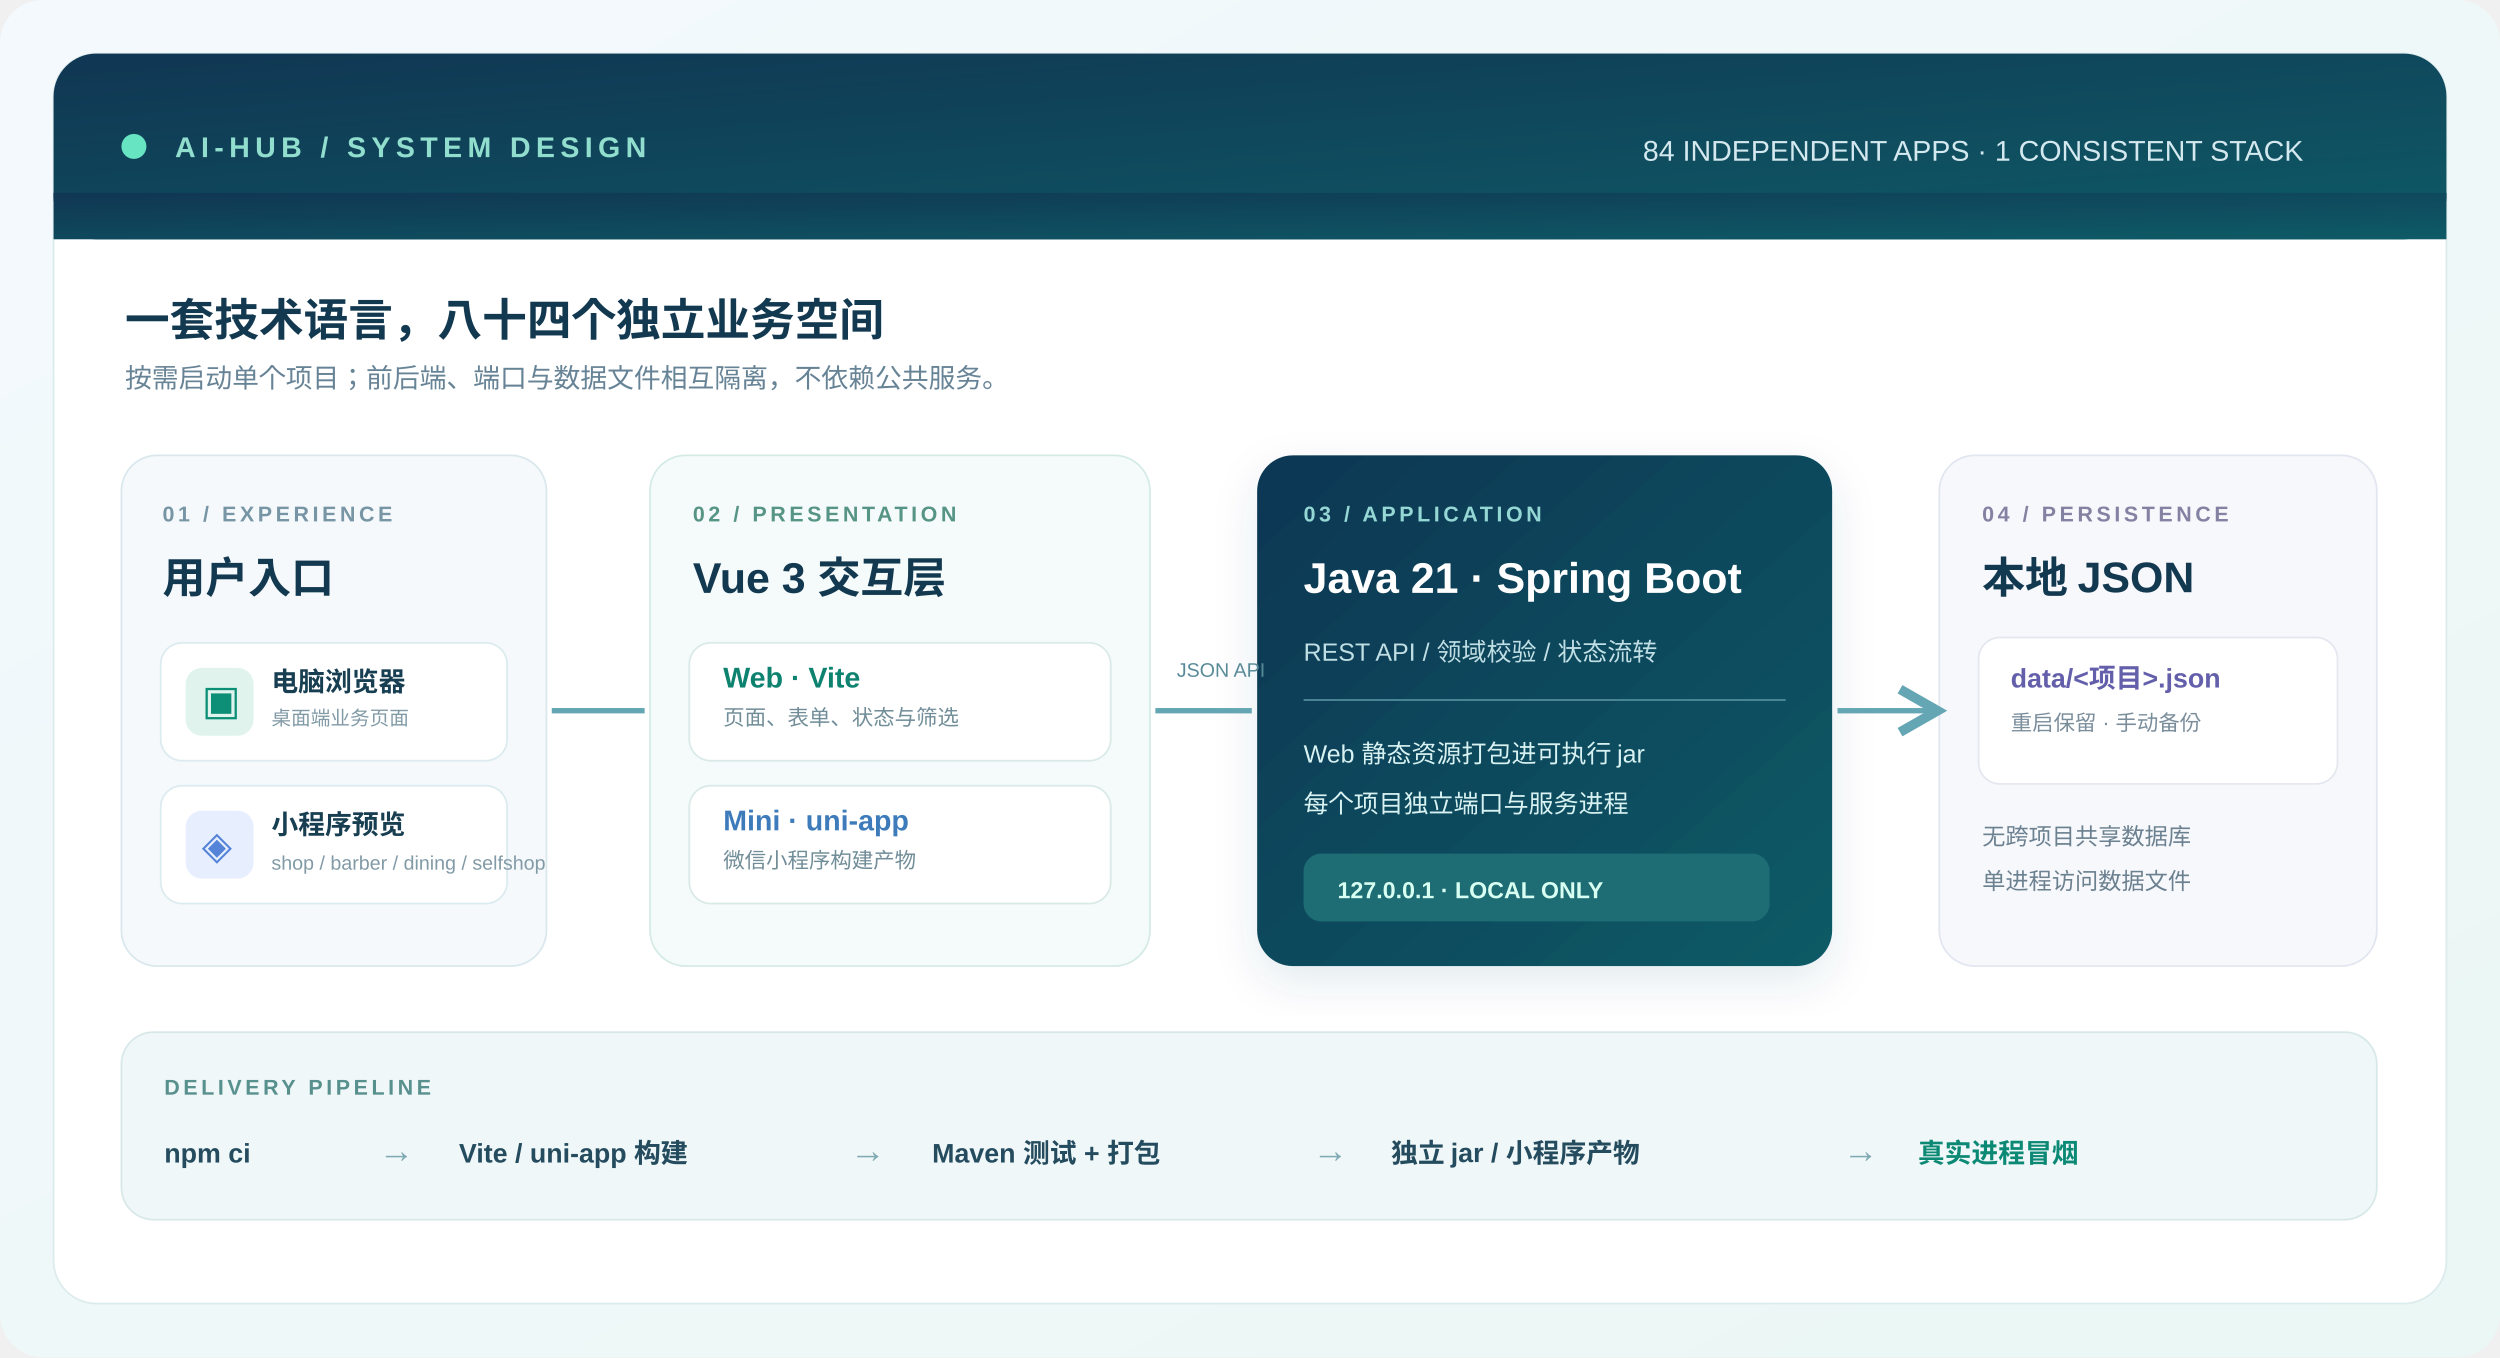
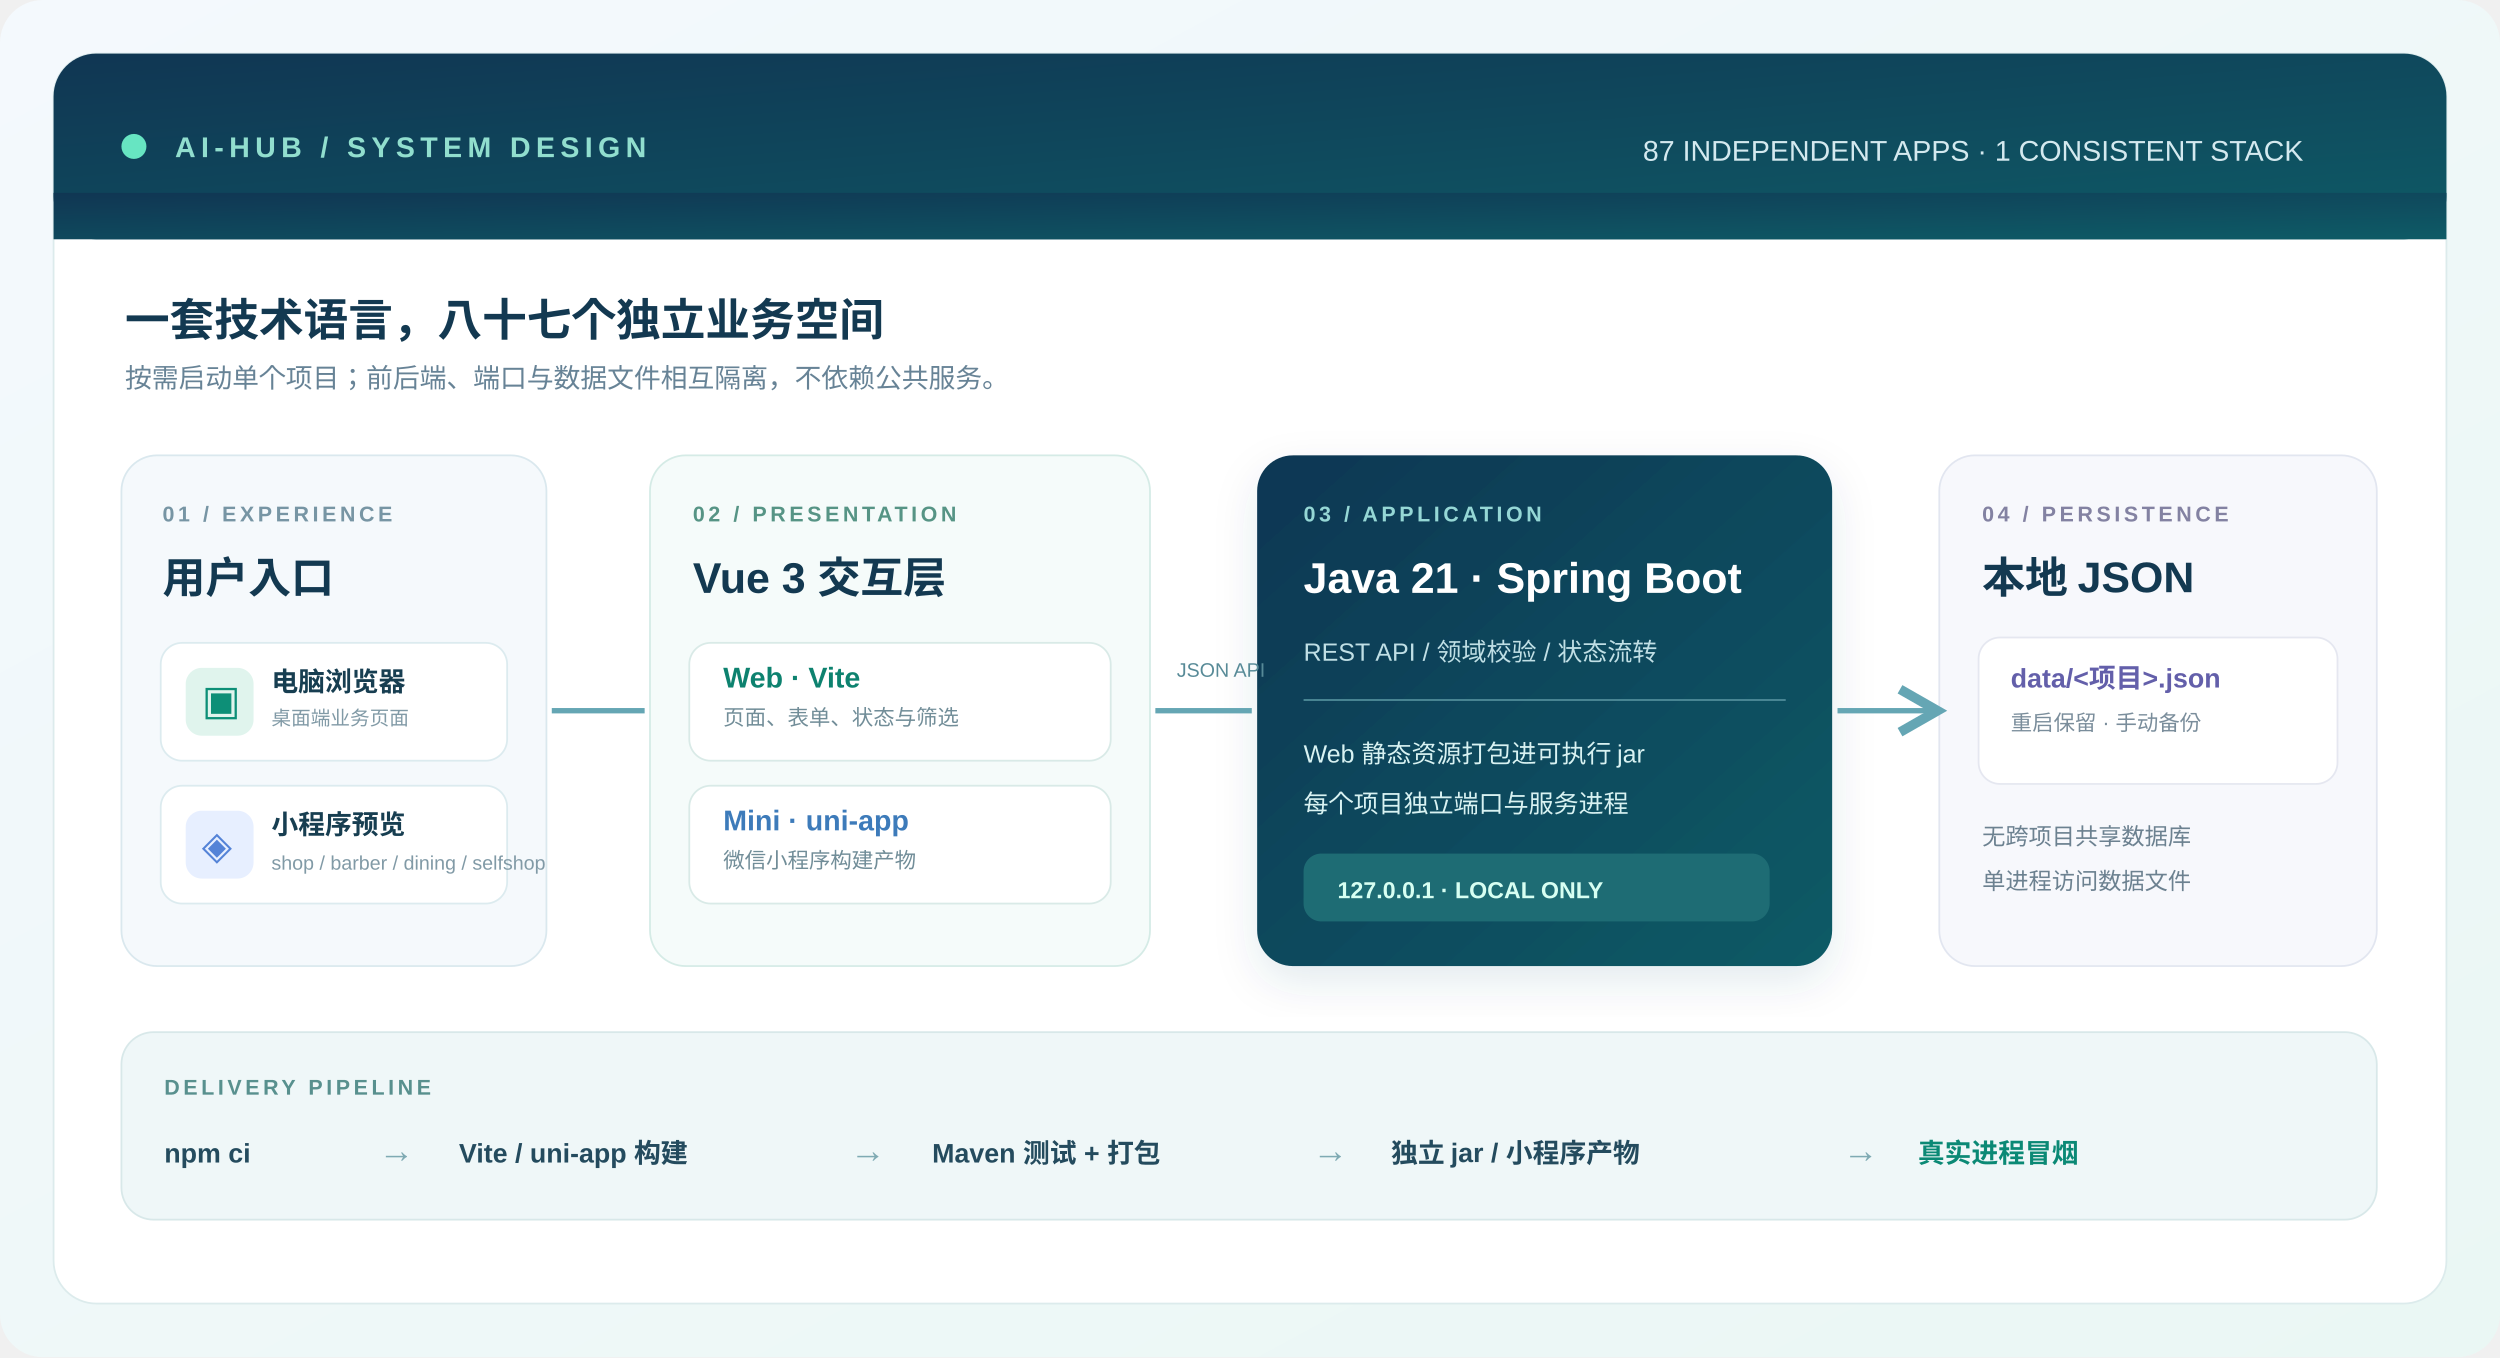
<svg xmlns="http://www.w3.org/2000/svg" width="1400" height="760" viewBox="0 0 1400 760" role="img" aria-labelledby="title desc">
  <defs>
    <linearGradient id="bg" x2="1" y2="1">
      <stop stop-color="#f4f9fd" />
      <stop offset="1" stop-color="#eaf7f4" />
    </linearGradient>
    <linearGradient id="dark" x2="1" y2="1">
      <stop stop-color="#103653" />
      <stop offset="1" stop-color="#0e5b66" />
    </linearGradient>
    <linearGradient id="teal" x2="1" y2="1">
      <stop stop-color="#0c927e" />
      <stop offset="1" stop-color="#1ab8a0" />
    </linearGradient>
    <filter id="shadow">
      <feDropShadow dx="0" dy="9" stdDeviation="12" flood-color="#1d4d65" flood-opacity=".11" />
    </filter>
    <marker id="arrow" markerWidth="10" markerHeight="10" refX="7" refY="5" orient="auto">
      <path d="M1 1l7 4-7 4" fill="none" stroke="#65a6b4" stroke-width="1.8" />
    </marker>
  </defs>
  <rect width="1400" height="760" rx="24" fill="url(#bg)" />
  <rect x="30" y="30" width="1340" height="700" rx="24" fill="#fff" stroke="#dcebec" />
  <rect x="30" y="30" width="1340" height="104" rx="24" fill="url(#dark)" />
  <rect x="30" y="108" width="1340" height="26" fill="url(#dark)" />
  <circle cx="75" cy="82" r="7" fill="#67e5c2" />
  <text x="98" y="88" font-family="Arial,sans-serif" font-size="16" letter-spacing="3" fill="#91dece" font-weight="700">AI-HUB / SYSTEM DESIGN</text>
-   <text x="920" y="90" font-family="Arial,sans-serif" font-size="16" fill="#d4e9ef">84 INDEPENDENT APPS  ·  1 CONSISTENT STACK</text>
+   <text x="920" y="90" font-family="Arial,sans-serif" font-size="16" fill="#d4e9ef">87 INDEPENDENT APPS  ·  1 CONSISTENT STACK</text>
  <g font-family="Arial,'Microsoft YaHei',sans-serif">
-     <text x="70" y="188" font-size="25" fill="#133951" font-weight="700">一套技术语言，八十四个独立业务空间</text>
+     <text x="70" y="188" font-size="25" fill="#133951" font-weight="700">一套技术语言，八十七个独立业务空间</text>
    <text x="70" y="217" font-size="15" fill="#678396">按需启动单个项目；前后端、端口与数据文件相互隔离，不依赖公共服务。</text>
    <rect x="68" y="255" width="238" height="286" rx="20" fill="#f5f9fc" stroke="#dae8ee" />
    <text x="91" y="292" font-size="12" fill="#7795a4" font-weight="700" letter-spacing="2">01 / EXPERIENCE</text>
    <text x="91" y="332" font-size="24" fill="#133951" font-weight="700">用户入口</text>
    <rect x="90" y="360" width="194" height="66" rx="12" fill="#fff" stroke="#dcebef" />
    <rect x="104" y="374" width="38" height="38" rx="9" fill="#e0f4ed" />
    <text x="113" y="400" font-size="23" fill="#0d8f77">▣</text>
    <text x="152" y="387" font-size="15" fill="#173e51" font-weight="700">电脑浏览器</text>
    <text x="152" y="406" font-size="11" fill="#819aa6">桌面端业务页面</text>
    <rect x="90" y="440" width="194" height="66" rx="12" fill="#fff" stroke="#dcebef" />
    <rect x="104" y="454" width="38" height="38" rx="9" fill="#e7efff" />
    <text x="113" y="481" font-size="22" fill="#5483d7">◈</text>
    <text x="152" y="467" font-size="15" fill="#173e51" font-weight="700">小程序预览</text>
    <text x="152" y="487" font-size="11" fill="#819aa6">shop / barber / dining / selfshop</text>
    <rect x="364" y="255" width="280" height="286" rx="20" fill="#f5fbfa" stroke="#d5ebe6" />
    <text x="388" y="292" font-size="12" fill="#569485" font-weight="700" letter-spacing="2">02 / PRESENTATION</text>
    <text x="388" y="332" font-size="24" fill="#133951" font-weight="700">Vue 3 交互层</text>
    <rect x="386" y="360" width="236" height="66" rx="12" fill="#fff" stroke="#d9eae7" />
    <text x="405" y="385" font-size="16" fill="#0d826f" font-weight="700">Web · Vite</text>
    <text x="405" y="406" font-size="12" fill="#718d98">页面、表单、状态与筛选</text>
    <rect x="386" y="440" width="236" height="66" rx="12" fill="#fff" stroke="#d9eae7" />
    <text x="405" y="465" font-size="16" fill="#3d7bba" font-weight="700">Mini · uni-app</text>
    <text x="405" y="486" font-size="12" fill="#718d98">微信小程序构建产物</text>
    <rect x="704" y="255" width="322" height="286" rx="20" fill="url(#dark)" filter="url(#shadow)" />
    <text x="730" y="292" font-size="12" fill="#95d7d5" font-weight="700" letter-spacing="2">03 / APPLICATION</text>
    <text x="730" y="332" font-size="24" fill="#fff" font-weight="700">Java 21 · Spring Boot</text>
    <text x="730" y="370" font-size="14" fill="#c0dfe5">REST API  /  领域校验  /  状态流转</text>
    <path d="M730 392h270" stroke="#4f8b99" />
    <text x="730" y="427" font-size="14" fill="#d8f2f2">Web 静态资源打包进可执行 jar</text>
    <text x="730" y="455" font-size="14" fill="#d8f2f2">每个项目独立端口与服务进程</text>
    <rect x="730" y="478" width="261" height="38" rx="10" fill="#1e6c74" />
    <text x="749" y="503" font-size="13" fill="#d7fff2" font-weight="700">127.0.0.1 · LOCAL ONLY</text>
    <rect x="1086" y="255" width="245" height="286" rx="20" fill="#f7f8fc" stroke="#e2e6f0" />
    <text x="1110" y="292" font-size="12" fill="#8382a2" font-weight="700" letter-spacing="2">04 / PERSISTENCE</text>
    <text x="1110" y="332" font-size="24" fill="#133951" font-weight="700">本地 JSON</text>
    <rect x="1108" y="357" width="201" height="82" rx="12" fill="#fff" stroke="#e5e7f0" />
    <text x="1126" y="385" font-size="15" fill="#635faa" font-weight="700">data/&lt;项目&gt;.json</text>
    <text x="1126" y="409" font-size="12" fill="#7a8d9b">重启保留 · 手动备份</text>
    <text x="1110" y="473" font-size="13" fill="#6c8190">无跨项目共享数据库</text>
    <text x="1110" y="498" font-size="13" fill="#6c8190">单进程访问数据文件</text>
    <path d="M309 398h52M647 398h54M1029 398h53" fill="none" stroke="#65a6b4" stroke-width="3" marker-end="url(#arrow)" />
    <text x="659" y="379" font-size="11" fill="#578a97">JSON API</text>
    <rect x="68" y="578" width="1263" height="105" rx="18" fill="#eff7f8" stroke="#d8e8e9" />
    <text x="92" y="613" font-size="12" fill="#58908e" font-weight="700" letter-spacing="2">DELIVERY PIPELINE</text>
    <text x="92" y="651" font-size="15" fill="#244b5e" font-weight="700">npm ci</text>
    <text x="212" y="651" font-size="20" fill="#7faab3">→</text>
    <text x="257" y="651" font-size="15" fill="#244b5e" font-weight="700">Vite / uni-app 构建</text>
    <text x="476" y="651" font-size="20" fill="#7faab3">→</text>
    <text x="522" y="651" font-size="15" fill="#244b5e" font-weight="700">Maven 测试 + 打包</text>
    <text x="735" y="651" font-size="20" fill="#7faab3">→</text>
    <text x="779" y="651" font-size="15" fill="#244b5e" font-weight="700">独立 jar / 小程序产物</text>
    <text x="1032" y="651" font-size="20" fill="#7faab3">→</text>
    <text x="1074" y="651" font-size="15" fill="#0b8975" font-weight="700">真实进程冒烟</text>
  </g>
</svg>
